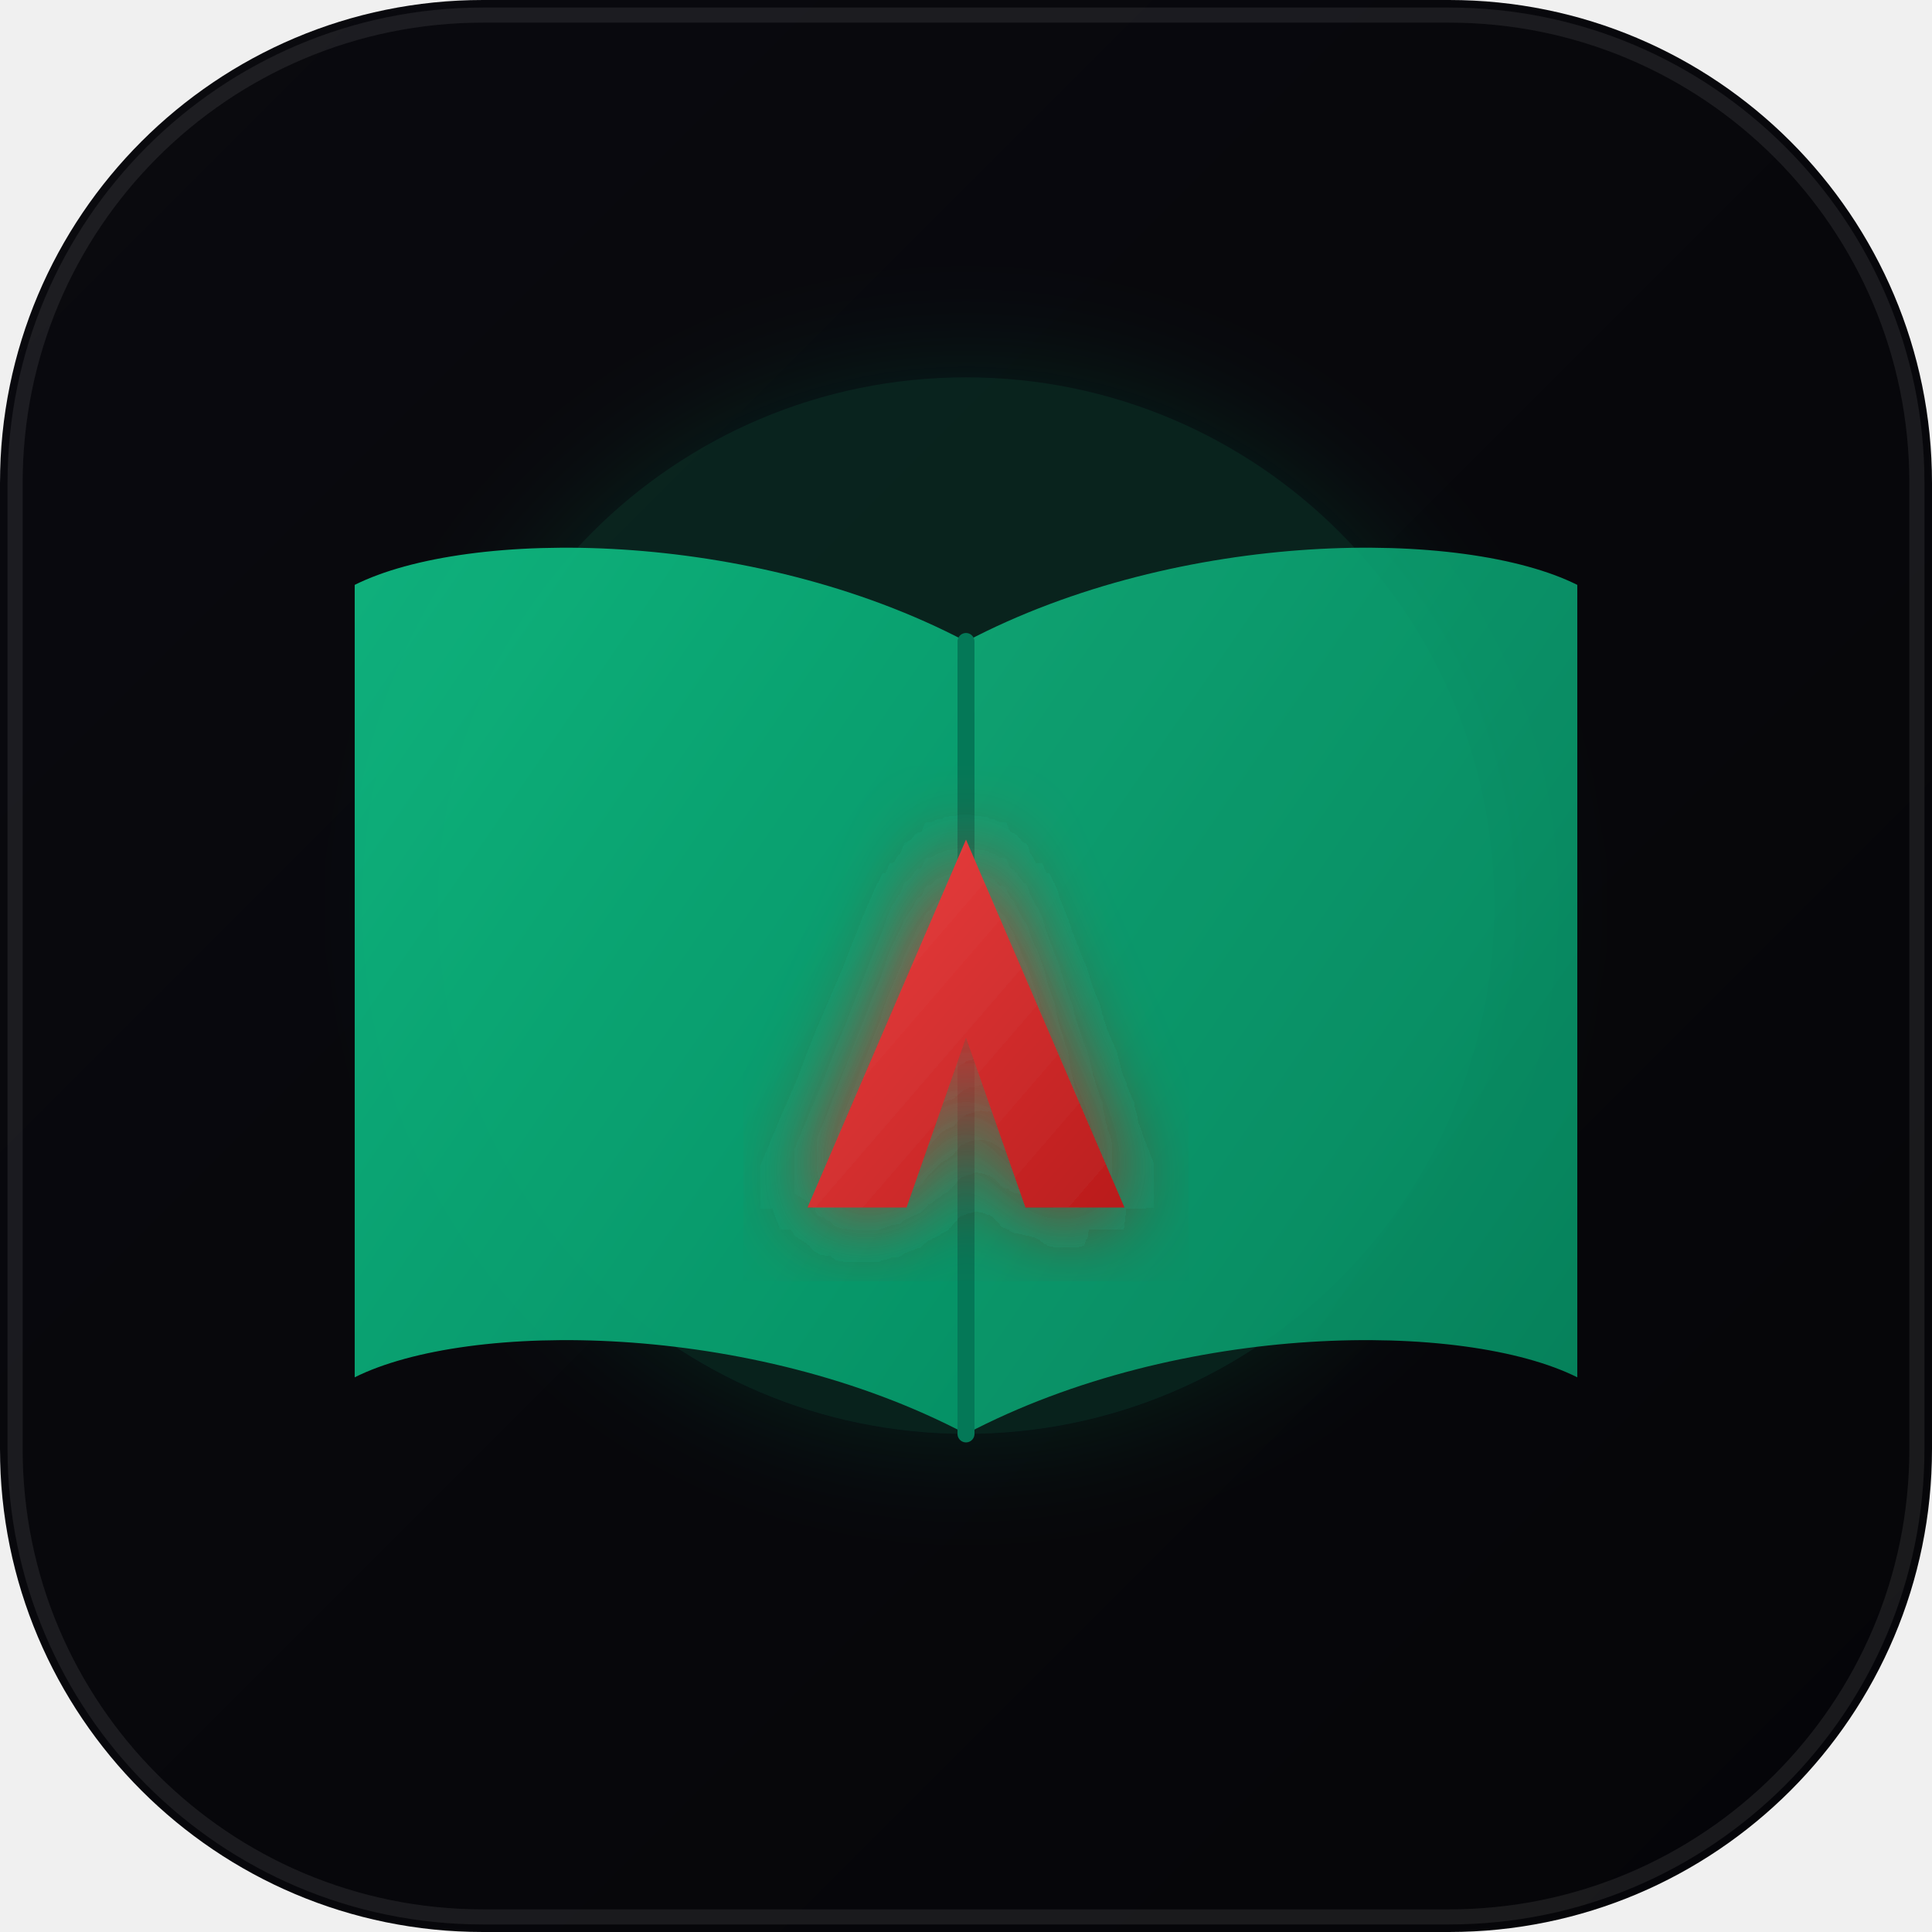
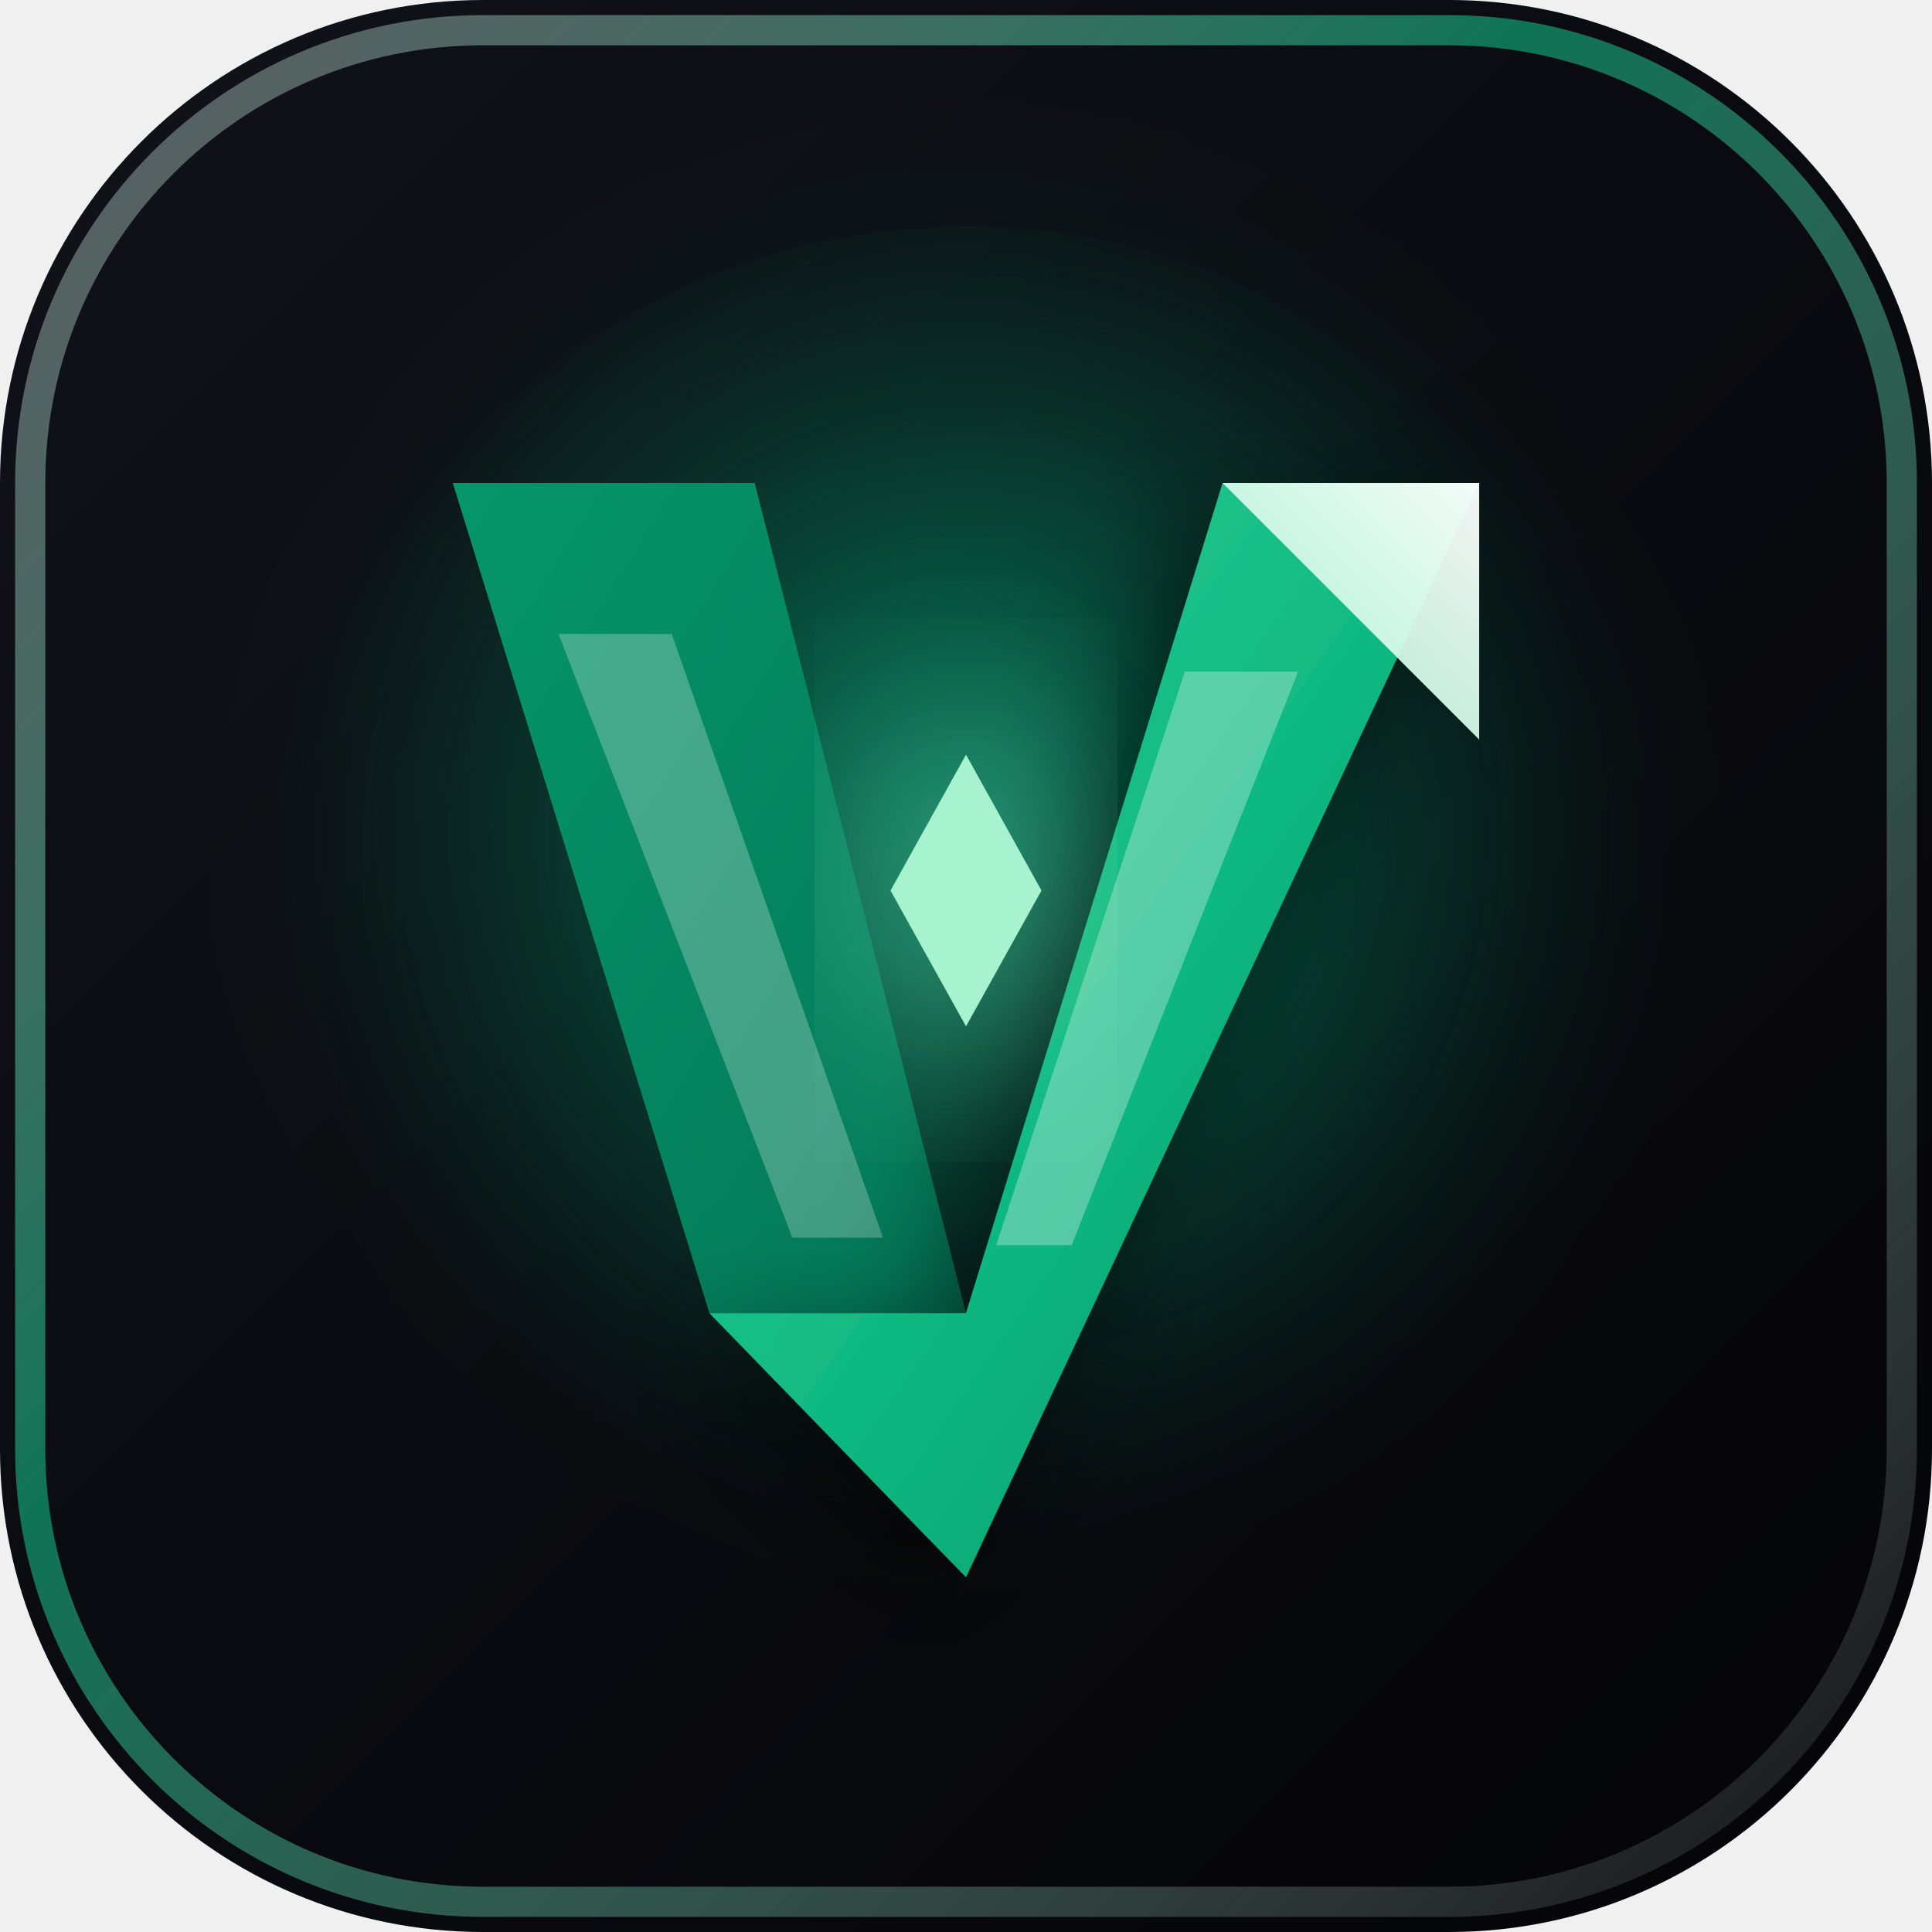
<svg xmlns="http://www.w3.org/2000/svg" viewBox="0 0 512 512" width="512" height="512">
  <defs>
    <linearGradient id="bg" x1="0%" y1="0%" x2="100%" y2="100%">
-       <stop offset="0%" stop-color="#0a0a0f" />
+       <stop offset="0%" stop-color="#11131a" />
+       <stop offset="50%" stop-color="#0a0b10" />
      <stop offset="100%" stop-color="#050508" />
    </linearGradient>
-     <linearGradient id="brandGrad" x1="0%" y1="0%" x2="100%" y2="100%">
-       <stop offset="0%" stop-color="#10b981" />
+     <linearGradient id="rim" x1="0%" y1="0%" x2="100%" y2="100%">
+       <stop offset="0%" stop-color="rgba(255, 255, 255, 0.3)" />
+       <stop offset="40%" stop-color="rgba(16, 185, 129, 0.6)" />
+       <stop offset="100%" stop-color="rgba(255, 255, 255, 0.05)" />
+     </linearGradient>
+     <linearGradient id="wingLeft" x1="0%" y1="0%" x2="100%" y2="100%">
+       <stop offset="0%" stop-color="#059669" />
+       <stop offset="100%" stop-color="#047857" />
+     </linearGradient>
+     <linearGradient id="wingRight" x1="0%" y1="0%" x2="100%" y2="100%">
+       <stop offset="0%" stop-color="#34d399" />
+       <stop offset="50%" stop-color="#10b981" />
      <stop offset="100%" stop-color="#059669" />
    </linearGradient>
-     <linearGradient id="redGrad" x1="0%" y1="0%" x2="100%" y2="100%">
-       <stop offset="0%" stop-color="#ef4444" />
-       <stop offset="100%" stop-color="#b91c1c" />
+     <linearGradient id="foldGrad" x1="0%" y1="100%" x2="100%" y2="0%">
+       <stop offset="0%" stop-color="#a7f3d0" />
+       <stop offset="100%" stop-color="#ffffff" />
    </linearGradient>
-     <filter id="glow" x="-20%" y="-20%" width="140%" height="140%">
-       <feGaussianBlur stdDeviation="16" result="blur" />
+     <filter id="coreGlow" x="-50%" y="-50%" width="200%" height="200%">
+       <feGaussianBlur stdDeviation="32" result="blur" />
      <feComposite in="SourceGraphic" in2="blur" operator="over" />
    </filter>
+     <radialGradient id="portalAura" cx="50%" cy="45%" r="50%">
+       <stop offset="0%" stop-color="#10b981" stop-opacity="0.45" />
+       <stop offset="60%" stop-color="#059669" stop-opacity="0.15" />
+       <stop offset="100%" stop-color="#047857" stop-opacity="0" />
+     </radialGradient>
  </defs>
  <rect width="512" height="512" rx="128" fill="url(#bg)" />
-   <rect width="504" height="504" x="4" y="4" rx="124" fill="none" stroke="rgba(255,255,255,0.08)" stroke-width="4" />
-   <circle cx="256" cy="240" r="140" fill="#10b981" opacity="0.15" filter="url(#glow)" />
-   <g transform="translate(64, 80) scale(0.75)" stroke-linecap="round" stroke-linejoin="round">
-     <path d="M256 120 C 180 80, 80 80, 40 100 L 40 380 C 80 360, 180 360, 256 400 Z" fill="url(#brandGrad)" opacity="0.95" />
-     <path d="M256 120 C 332 80, 432 80, 472 100 L 472 380 C 432 360, 332 360, 256 400 Z" fill="url(#brandGrad)" opacity="0.85" />
-     <path d="M256 120 L 256 400" stroke="#047857" stroke-width="6" />
-     <polygon points="256,190 200,320 235,320 256,260 277,320 312,320" fill="url(#redGrad)" filter="url(#glow)" />
+   <rect width="496" height="496" x="8" y="8" rx="120" fill="none" stroke="url(#rim)" stroke-width="8" />
+   <circle cx="256" cy="240" r="180" fill="url(#portalAura)" filter="url(#coreGlow)" />
+   <g>
+     <path d="M 120 128 L 200 128 L 256 348 L 188 348 Z" fill="url(#wingLeft)" />
+     <path d="M 148 168 L 178 168 L 234 328 L 210 328 Z" fill="#ffffff" opacity="0.25" />
+     <path d="M 324 128 L 392 128 L 256 418 L 188 348 L 256 348 Z" fill="url(#wingRight)" filter="drop-shadow(-8px 10px 16px rgba(0,0,0,0.6))" />
+     <path d="M 344 178 L 314 178 L 264 330 L 284 330 Z" fill="#ffffff" opacity="0.3" />
+     <path d="M 324 128 L 392 128 L 392 196 Z" fill="url(#foldGrad)" opacity="0.95" />
+     <polygon points="256,200 276,236 256,272 236,236" fill="#a7f3d0" filter="url(#coreGlow)" />
  </g>
</svg>
